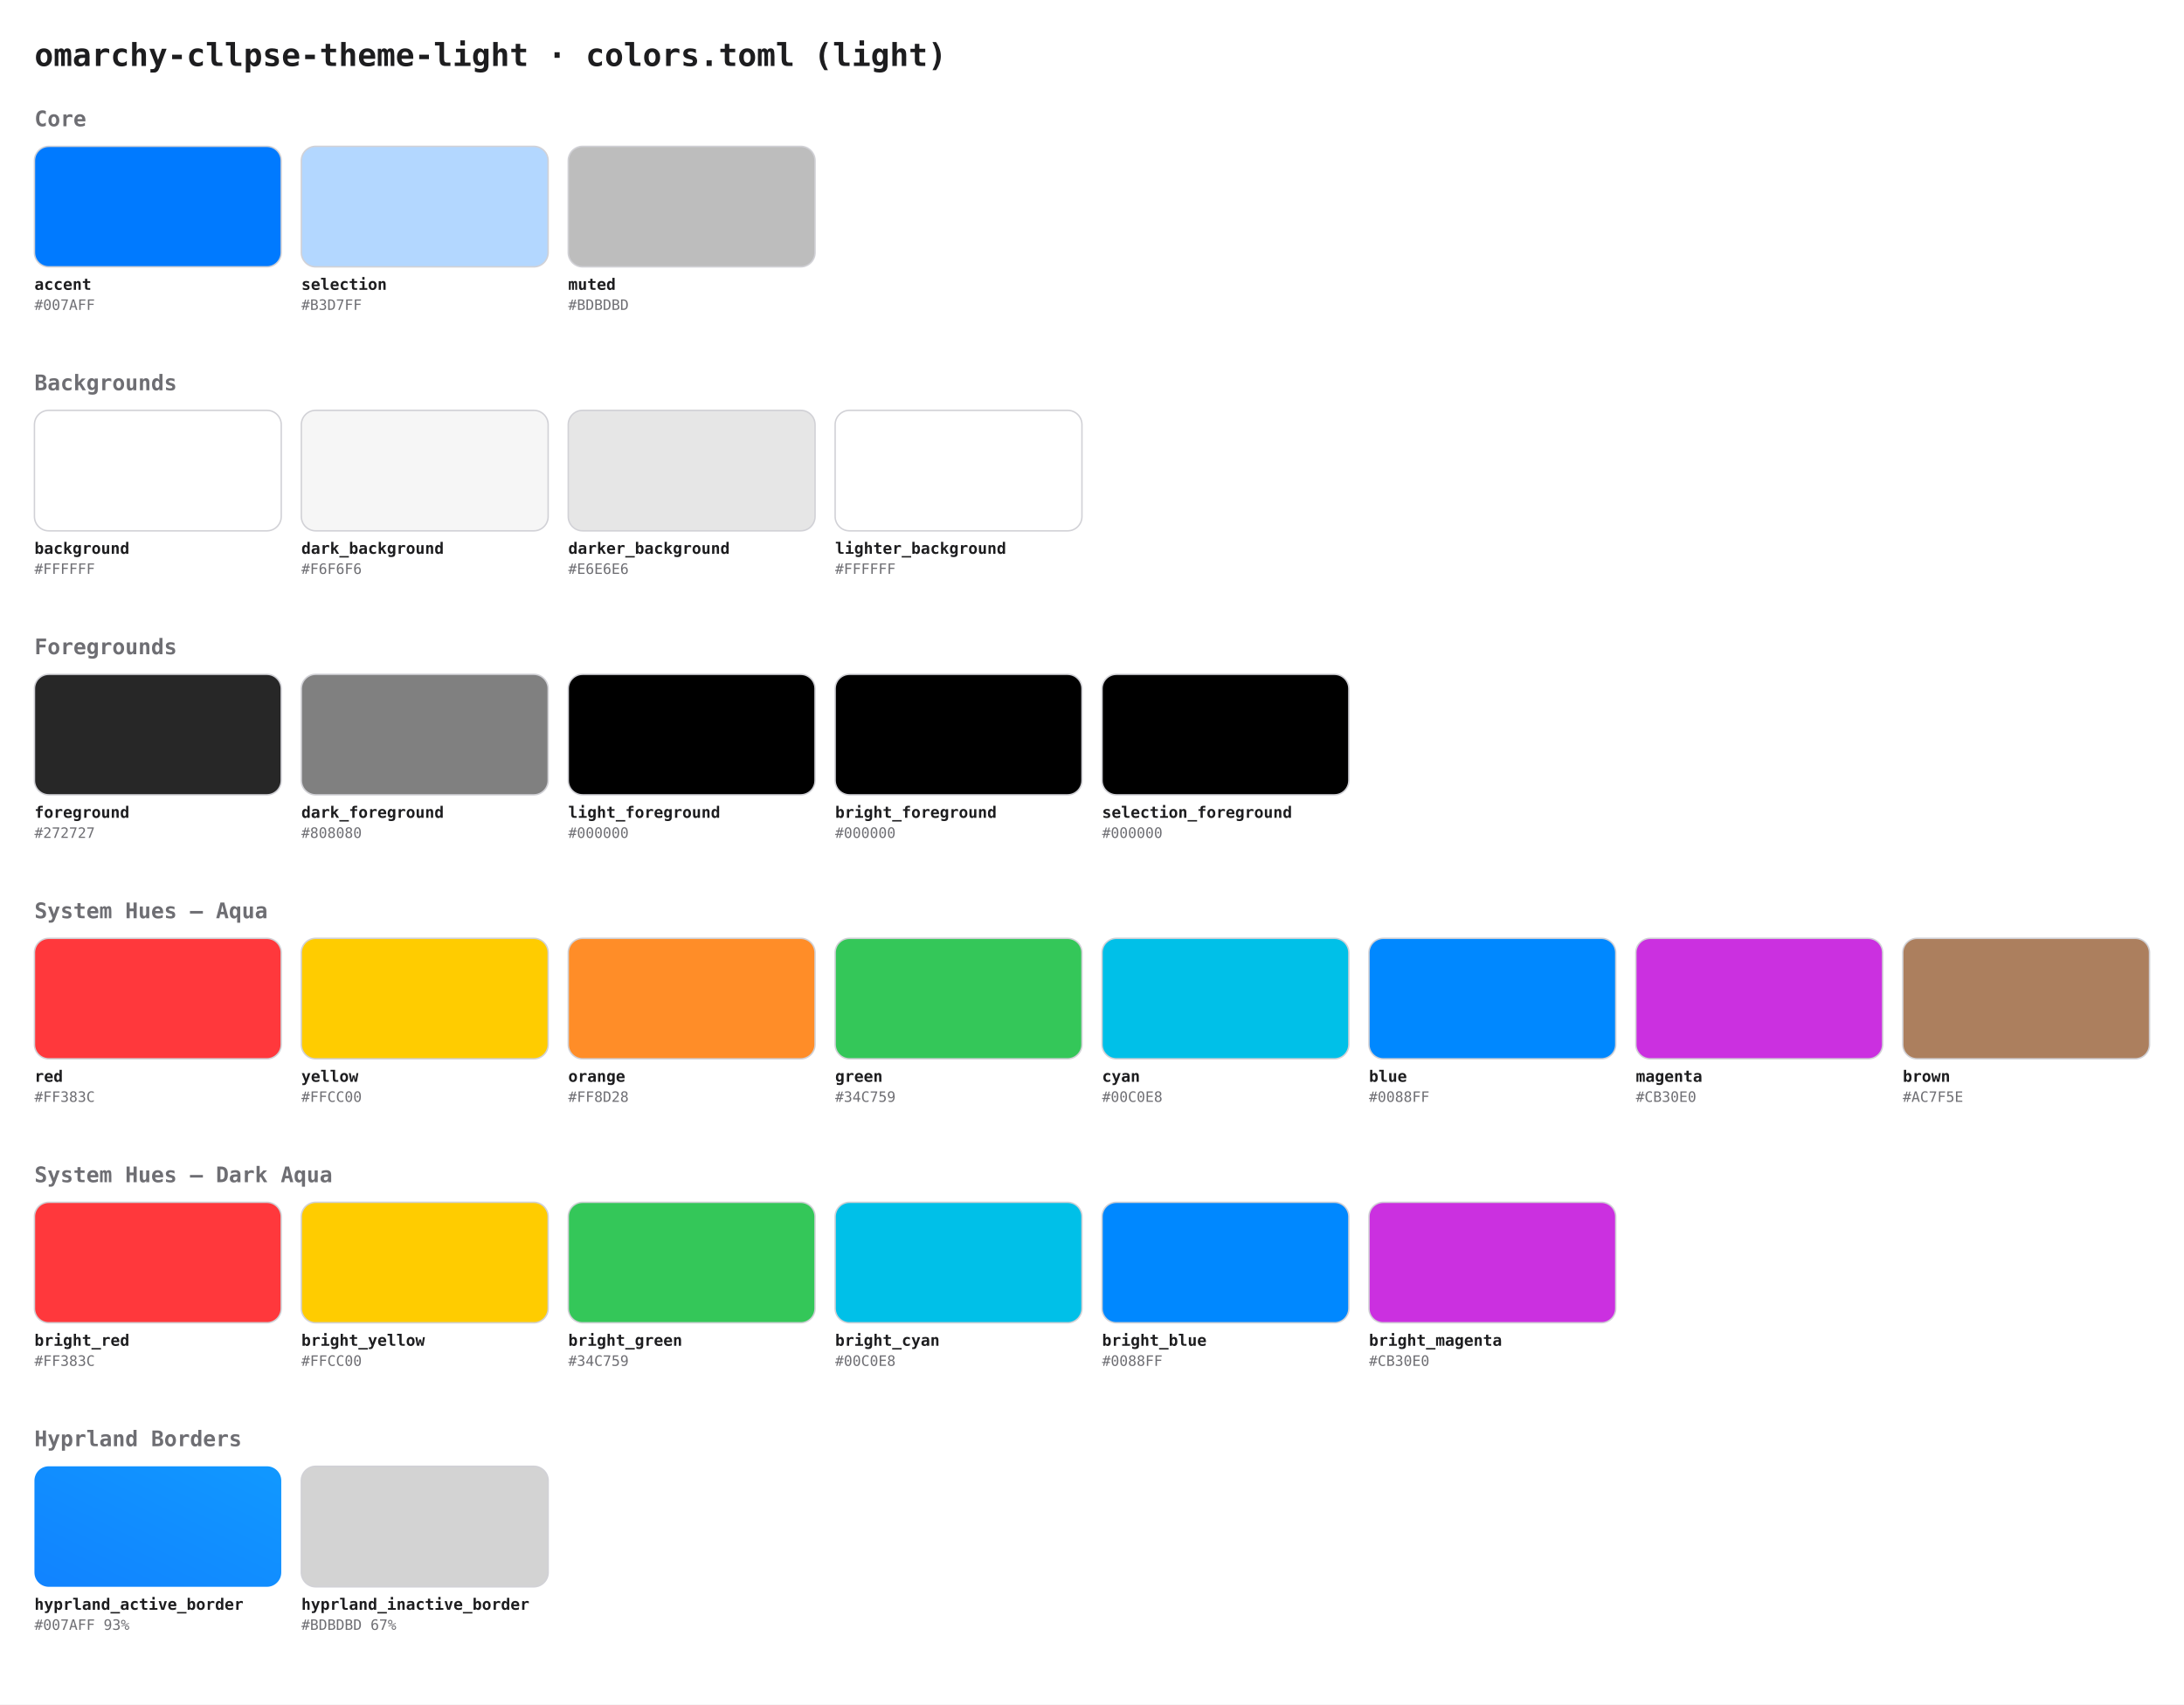
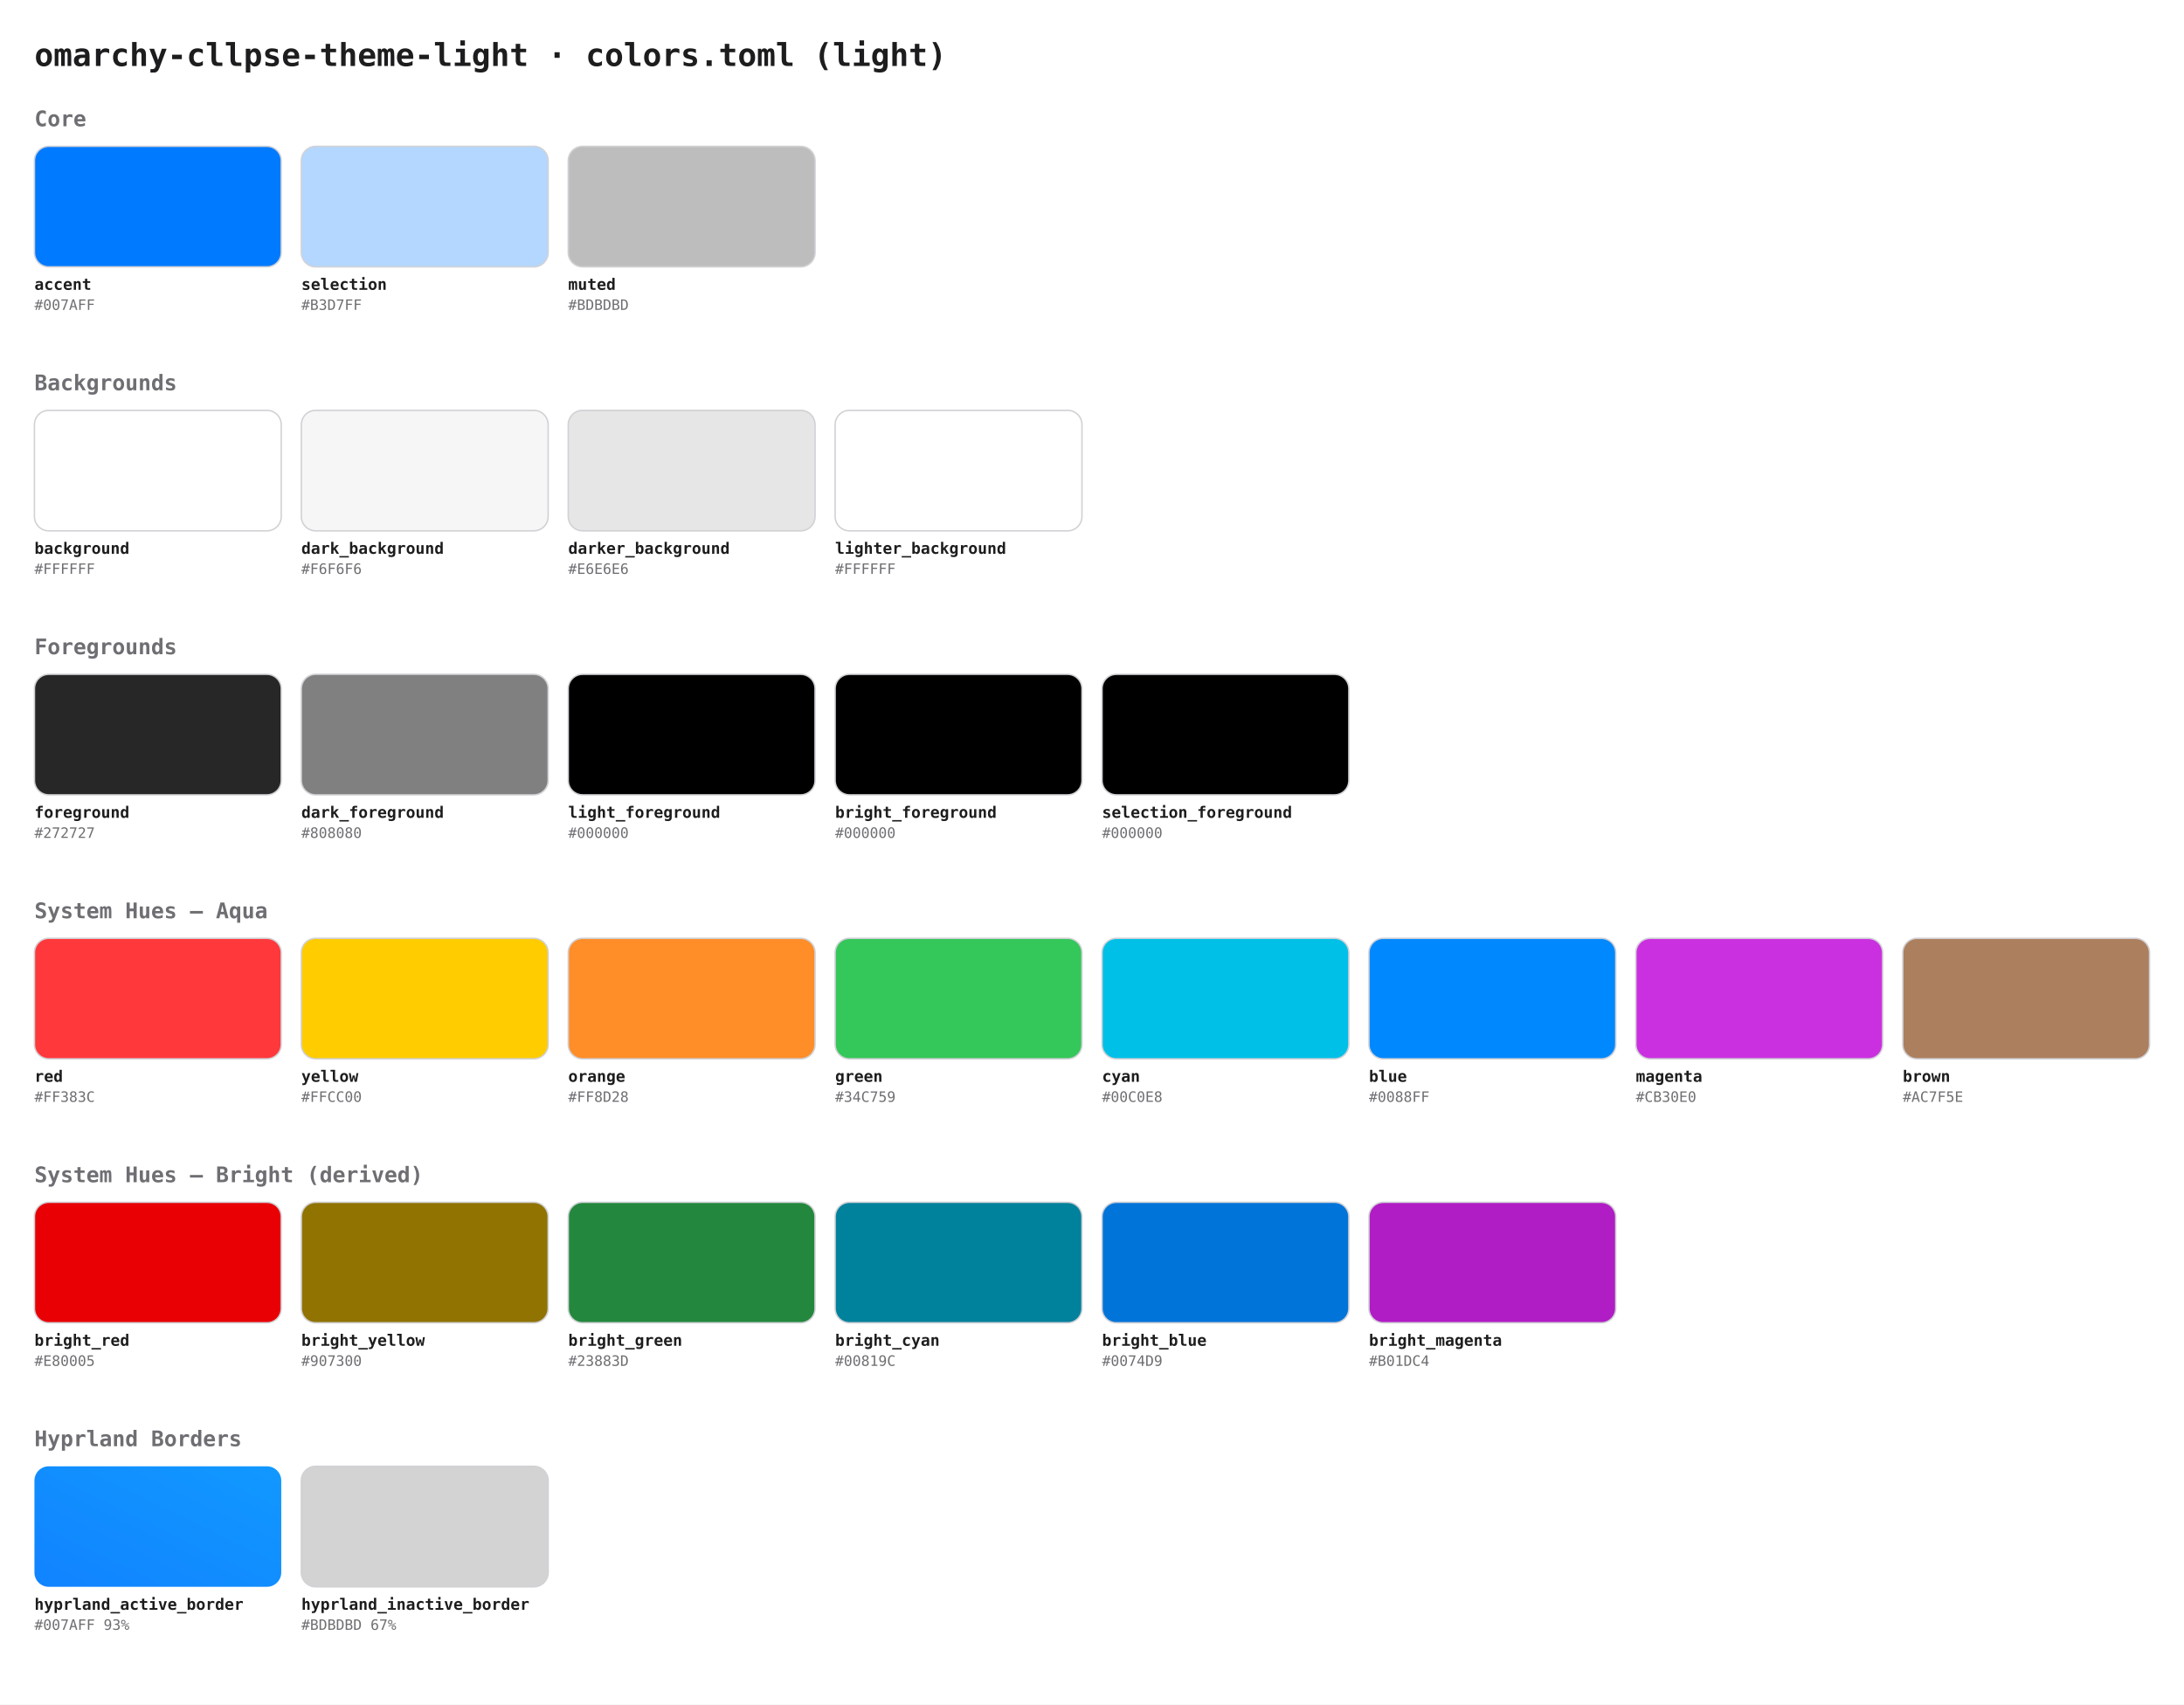
<svg xmlns="http://www.w3.org/2000/svg" viewBox="0 0 1522 1188" width="1522" height="1188">
  <rect x="0" y="0" width="1522" height="1188" fill="#ffffff" />
  <text x="24" y="46" font-family="monospace" font-size="22" font-weight="bold" fill="#1d1d1f">omarchy-cllpse-theme-light  ·  colors.toml (light)</text>
  <text x="24" y="88" font-family="monospace" font-size="15" font-weight="bold" fill="#6e6e73">Core</text>
  <rect x="24" y="102" width="172" height="84" rx="10" fill="#007AFF" fill-opacity="1.000" />
  <rect x="24" y="102" width="172" height="84" rx="10" fill="none" stroke="#d1d1d6" />
  <text x="24" y="202" font-family="monospace" font-size="11" font-weight="bold" fill="#1d1d1f">accent</text>
  <text x="24" y="216" font-family="monospace" font-size="10" fill="#6e6e73">#007AFF</text>
  <rect x="210" y="102" width="172" height="84" rx="10" fill="#B3D7FF" fill-opacity="1.000" />
  <rect x="210" y="102" width="172" height="84" rx="10" fill="none" stroke="#d1d1d6" />
  <text x="210" y="202" font-family="monospace" font-size="11" font-weight="bold" fill="#1d1d1f">selection</text>
  <text x="210" y="216" font-family="monospace" font-size="10" fill="#6e6e73">#B3D7FF</text>
  <rect x="396" y="102" width="172" height="84" rx="10" fill="#BDBDBD" fill-opacity="1.000" />
  <rect x="396" y="102" width="172" height="84" rx="10" fill="none" stroke="#d1d1d6" />
  <text x="396" y="202" font-family="monospace" font-size="11" font-weight="bold" fill="#1d1d1f">muted</text>
  <text x="396" y="216" font-family="monospace" font-size="10" fill="#6e6e73">#BDBDBD</text>
  <text x="24" y="272" font-family="monospace" font-size="15" font-weight="bold" fill="#6e6e73">Backgrounds</text>
  <rect x="24" y="286" width="172" height="84" rx="10" fill="#FFFFFF" fill-opacity="1.000" />
  <rect x="24" y="286" width="172" height="84" rx="10" fill="none" stroke="#d1d1d6" />
  <text x="24" y="386" font-family="monospace" font-size="11" font-weight="bold" fill="#1d1d1f">background</text>
  <text x="24" y="400" font-family="monospace" font-size="10" fill="#6e6e73">#FFFFFF</text>
  <rect x="210" y="286" width="172" height="84" rx="10" fill="#F6F6F6" fill-opacity="1.000" />
  <rect x="210" y="286" width="172" height="84" rx="10" fill="none" stroke="#d1d1d6" />
  <text x="210" y="386" font-family="monospace" font-size="11" font-weight="bold" fill="#1d1d1f">dark_background</text>
  <text x="210" y="400" font-family="monospace" font-size="10" fill="#6e6e73">#F6F6F6</text>
  <rect x="396" y="286" width="172" height="84" rx="10" fill="#E6E6E6" fill-opacity="1.000" />
  <rect x="396" y="286" width="172" height="84" rx="10" fill="none" stroke="#d1d1d6" />
  <text x="396" y="386" font-family="monospace" font-size="11" font-weight="bold" fill="#1d1d1f">darker_background</text>
  <text x="396" y="400" font-family="monospace" font-size="10" fill="#6e6e73">#E6E6E6</text>
  <rect x="582" y="286" width="172" height="84" rx="10" fill="#FFFFFF" fill-opacity="1.000" />
  <rect x="582" y="286" width="172" height="84" rx="10" fill="none" stroke="#d1d1d6" />
  <text x="582" y="386" font-family="monospace" font-size="11" font-weight="bold" fill="#1d1d1f">lighter_background</text>
  <text x="582" y="400" font-family="monospace" font-size="10" fill="#6e6e73">#FFFFFF</text>
  <text x="24" y="456" font-family="monospace" font-size="15" font-weight="bold" fill="#6e6e73">Foregrounds</text>
  <rect x="24" y="470" width="172" height="84" rx="10" fill="#272727" fill-opacity="1.000" />
  <rect x="24" y="470" width="172" height="84" rx="10" fill="none" stroke="#d1d1d6" />
  <text x="24" y="570" font-family="monospace" font-size="11" font-weight="bold" fill="#1d1d1f">foreground</text>
  <text x="24" y="584" font-family="monospace" font-size="10" fill="#6e6e73">#272727</text>
  <rect x="210" y="470" width="172" height="84" rx="10" fill="#808080" fill-opacity="1.000" />
  <rect x="210" y="470" width="172" height="84" rx="10" fill="none" stroke="#d1d1d6" />
  <text x="210" y="570" font-family="monospace" font-size="11" font-weight="bold" fill="#1d1d1f">dark_foreground</text>
  <text x="210" y="584" font-family="monospace" font-size="10" fill="#6e6e73">#808080</text>
  <rect x="396" y="470" width="172" height="84" rx="10" fill="#000000" fill-opacity="1.000" />
  <rect x="396" y="470" width="172" height="84" rx="10" fill="none" stroke="#d1d1d6" />
  <text x="396" y="570" font-family="monospace" font-size="11" font-weight="bold" fill="#1d1d1f">light_foreground</text>
  <text x="396" y="584" font-family="monospace" font-size="10" fill="#6e6e73">#000000</text>
  <rect x="582" y="470" width="172" height="84" rx="10" fill="#000000" fill-opacity="1.000" />
  <rect x="582" y="470" width="172" height="84" rx="10" fill="none" stroke="#d1d1d6" />
  <text x="582" y="570" font-family="monospace" font-size="11" font-weight="bold" fill="#1d1d1f">bright_foreground</text>
  <text x="582" y="584" font-family="monospace" font-size="10" fill="#6e6e73">#000000</text>
  <rect x="768" y="470" width="172" height="84" rx="10" fill="#000000" fill-opacity="1.000" />
  <rect x="768" y="470" width="172" height="84" rx="10" fill="none" stroke="#d1d1d6" />
  <text x="768" y="570" font-family="monospace" font-size="11" font-weight="bold" fill="#1d1d1f">selection_foreground</text>
  <text x="768" y="584" font-family="monospace" font-size="10" fill="#6e6e73">#000000</text>
  <text x="24" y="640" font-family="monospace" font-size="15" font-weight="bold" fill="#6e6e73">System Hues — Aqua</text>
  <rect x="24" y="654" width="172" height="84" rx="10" fill="#FF383C" fill-opacity="1.000" />
  <rect x="24" y="654" width="172" height="84" rx="10" fill="none" stroke="#d1d1d6" />
  <text x="24" y="754" font-family="monospace" font-size="11" font-weight="bold" fill="#1d1d1f">red</text>
  <text x="24" y="768" font-family="monospace" font-size="10" fill="#6e6e73">#FF383C</text>
  <rect x="210" y="654" width="172" height="84" rx="10" fill="#FFCC00" fill-opacity="1.000" />
  <rect x="210" y="654" width="172" height="84" rx="10" fill="none" stroke="#d1d1d6" />
  <text x="210" y="754" font-family="monospace" font-size="11" font-weight="bold" fill="#1d1d1f">yellow</text>
  <text x="210" y="768" font-family="monospace" font-size="10" fill="#6e6e73">#FFCC00</text>
  <rect x="396" y="654" width="172" height="84" rx="10" fill="#FF8D28" fill-opacity="1.000" />
  <rect x="396" y="654" width="172" height="84" rx="10" fill="none" stroke="#d1d1d6" />
  <text x="396" y="754" font-family="monospace" font-size="11" font-weight="bold" fill="#1d1d1f">orange</text>
  <text x="396" y="768" font-family="monospace" font-size="10" fill="#6e6e73">#FF8D28</text>
  <rect x="582" y="654" width="172" height="84" rx="10" fill="#34C759" fill-opacity="1.000" />
  <rect x="582" y="654" width="172" height="84" rx="10" fill="none" stroke="#d1d1d6" />
  <text x="582" y="754" font-family="monospace" font-size="11" font-weight="bold" fill="#1d1d1f">green</text>
  <text x="582" y="768" font-family="monospace" font-size="10" fill="#6e6e73">#34C759</text>
  <rect x="768" y="654" width="172" height="84" rx="10" fill="#00C0E8" fill-opacity="1.000" />
  <rect x="768" y="654" width="172" height="84" rx="10" fill="none" stroke="#d1d1d6" />
  <text x="768" y="754" font-family="monospace" font-size="11" font-weight="bold" fill="#1d1d1f">cyan</text>
  <text x="768" y="768" font-family="monospace" font-size="10" fill="#6e6e73">#00C0E8</text>
  <rect x="954" y="654" width="172" height="84" rx="10" fill="#0088FF" fill-opacity="1.000" />
  <rect x="954" y="654" width="172" height="84" rx="10" fill="none" stroke="#d1d1d6" />
  <text x="954" y="754" font-family="monospace" font-size="11" font-weight="bold" fill="#1d1d1f">blue</text>
  <text x="954" y="768" font-family="monospace" font-size="10" fill="#6e6e73">#0088FF</text>
  <rect x="1140" y="654" width="172" height="84" rx="10" fill="#CB30E0" fill-opacity="1.000" />
  <rect x="1140" y="654" width="172" height="84" rx="10" fill="none" stroke="#d1d1d6" />
  <text x="1140" y="754" font-family="monospace" font-size="11" font-weight="bold" fill="#1d1d1f">magenta</text>
  <text x="1140" y="768" font-family="monospace" font-size="10" fill="#6e6e73">#CB30E0</text>
  <rect x="1326" y="654" width="172" height="84" rx="10" fill="#AC7F5E" fill-opacity="1.000" />
  <rect x="1326" y="654" width="172" height="84" rx="10" fill="none" stroke="#d1d1d6" />
  <text x="1326" y="754" font-family="monospace" font-size="11" font-weight="bold" fill="#1d1d1f">brown</text>
  <text x="1326" y="768" font-family="monospace" font-size="10" fill="#6e6e73">#AC7F5E</text>
-   <text x="24" y="824" font-family="monospace" font-size="15" font-weight="bold" fill="#6e6e73">System Hues — Dark Aqua</text>
-   <rect x="24" y="838" width="172" height="84" rx="10" fill="#FF383C" fill-opacity="1.000" />
+   <text x="24" y="824" font-family="monospace" font-size="15" font-weight="bold" fill="#6e6e73">System Hues — Bright (derived)</text>
+   <rect x="24" y="838" width="172" height="84" rx="10" fill="#E80005" fill-opacity="1.000" />
  <rect x="24" y="838" width="172" height="84" rx="10" fill="none" stroke="#d1d1d6" />
  <text x="24" y="938" font-family="monospace" font-size="11" font-weight="bold" fill="#1d1d1f">bright_red</text>
-   <text x="24" y="952" font-family="monospace" font-size="10" fill="#6e6e73">#FF383C</text>
-   <rect x="210" y="838" width="172" height="84" rx="10" fill="#FFCC00" fill-opacity="1.000" />
+   <text x="24" y="952" font-family="monospace" font-size="10" fill="#6e6e73">#E80005</text>
+   <rect x="210" y="838" width="172" height="84" rx="10" fill="#907300" fill-opacity="1.000" />
  <rect x="210" y="838" width="172" height="84" rx="10" fill="none" stroke="#d1d1d6" />
  <text x="210" y="938" font-family="monospace" font-size="11" font-weight="bold" fill="#1d1d1f">bright_yellow</text>
-   <text x="210" y="952" font-family="monospace" font-size="10" fill="#6e6e73">#FFCC00</text>
-   <rect x="396" y="838" width="172" height="84" rx="10" fill="#34C759" fill-opacity="1.000" />
+   <text x="210" y="952" font-family="monospace" font-size="10" fill="#6e6e73">#907300</text>
+   <rect x="396" y="838" width="172" height="84" rx="10" fill="#23883D" fill-opacity="1.000" />
  <rect x="396" y="838" width="172" height="84" rx="10" fill="none" stroke="#d1d1d6" />
  <text x="396" y="938" font-family="monospace" font-size="11" font-weight="bold" fill="#1d1d1f">bright_green</text>
-   <text x="396" y="952" font-family="monospace" font-size="10" fill="#6e6e73">#34C759</text>
-   <rect x="582" y="838" width="172" height="84" rx="10" fill="#00C0E8" fill-opacity="1.000" />
+   <text x="396" y="952" font-family="monospace" font-size="10" fill="#6e6e73">#23883D</text>
+   <rect x="582" y="838" width="172" height="84" rx="10" fill="#00819C" fill-opacity="1.000" />
  <rect x="582" y="838" width="172" height="84" rx="10" fill="none" stroke="#d1d1d6" />
  <text x="582" y="938" font-family="monospace" font-size="11" font-weight="bold" fill="#1d1d1f">bright_cyan</text>
-   <text x="582" y="952" font-family="monospace" font-size="10" fill="#6e6e73">#00C0E8</text>
-   <rect x="768" y="838" width="172" height="84" rx="10" fill="#0088FF" fill-opacity="1.000" />
+   <text x="582" y="952" font-family="monospace" font-size="10" fill="#6e6e73">#00819C</text>
+   <rect x="768" y="838" width="172" height="84" rx="10" fill="#0074D9" fill-opacity="1.000" />
  <rect x="768" y="838" width="172" height="84" rx="10" fill="none" stroke="#d1d1d6" />
  <text x="768" y="938" font-family="monospace" font-size="11" font-weight="bold" fill="#1d1d1f">bright_blue</text>
-   <text x="768" y="952" font-family="monospace" font-size="10" fill="#6e6e73">#0088FF</text>
-   <rect x="954" y="838" width="172" height="84" rx="10" fill="#CB30E0" fill-opacity="1.000" />
+   <text x="768" y="952" font-family="monospace" font-size="10" fill="#6e6e73">#0074D9</text>
+   <rect x="954" y="838" width="172" height="84" rx="10" fill="#B01DC4" fill-opacity="1.000" />
  <rect x="954" y="838" width="172" height="84" rx="10" fill="none" stroke="#d1d1d6" />
  <text x="954" y="938" font-family="monospace" font-size="11" font-weight="bold" fill="#1d1d1f">bright_magenta</text>
-   <text x="954" y="952" font-family="monospace" font-size="10" fill="#6e6e73">#CB30E0</text>
+   <text x="954" y="952" font-family="monospace" font-size="10" fill="#6e6e73">#B01DC4</text>
  <text x="24" y="1008" font-family="monospace" font-size="15" font-weight="bold" fill="#6e6e73">Hyprland Borders</text>
  <defs>
    <linearGradient id="g0_0_Hyprland" x1="0%" y1="100%" x2="100%" y2="0%">
      <stop offset="0%" stop-color="#007AFF" stop-opacity="0.933" />
      <stop offset="100%" stop-color="#0091FF" stop-opacity="0.933" />
    </linearGradient>
  </defs>
  <rect x="24" y="1022" width="172" height="84" rx="10" fill="url(#g0_0_Hyprland)" />
  <text x="24" y="1122" font-family="monospace" font-size="11" font-weight="bold" fill="#1d1d1f">hyprland_active_border</text>
  <text x="24" y="1136" font-family="monospace" font-size="10" fill="#6e6e73">#007AFF  93%</text>
  <rect x="210" y="1022" width="172" height="84" rx="10" fill="#BDBDBD" fill-opacity="0.667" />
  <rect x="210" y="1022" width="172" height="84" rx="10" fill="none" stroke="#d1d1d6" />
  <text x="210" y="1122" font-family="monospace" font-size="11" font-weight="bold" fill="#1d1d1f">hyprland_inactive_border</text>
  <text x="210" y="1136" font-family="monospace" font-size="10" fill="#6e6e73">#BDBDBD  67%</text>
</svg>
